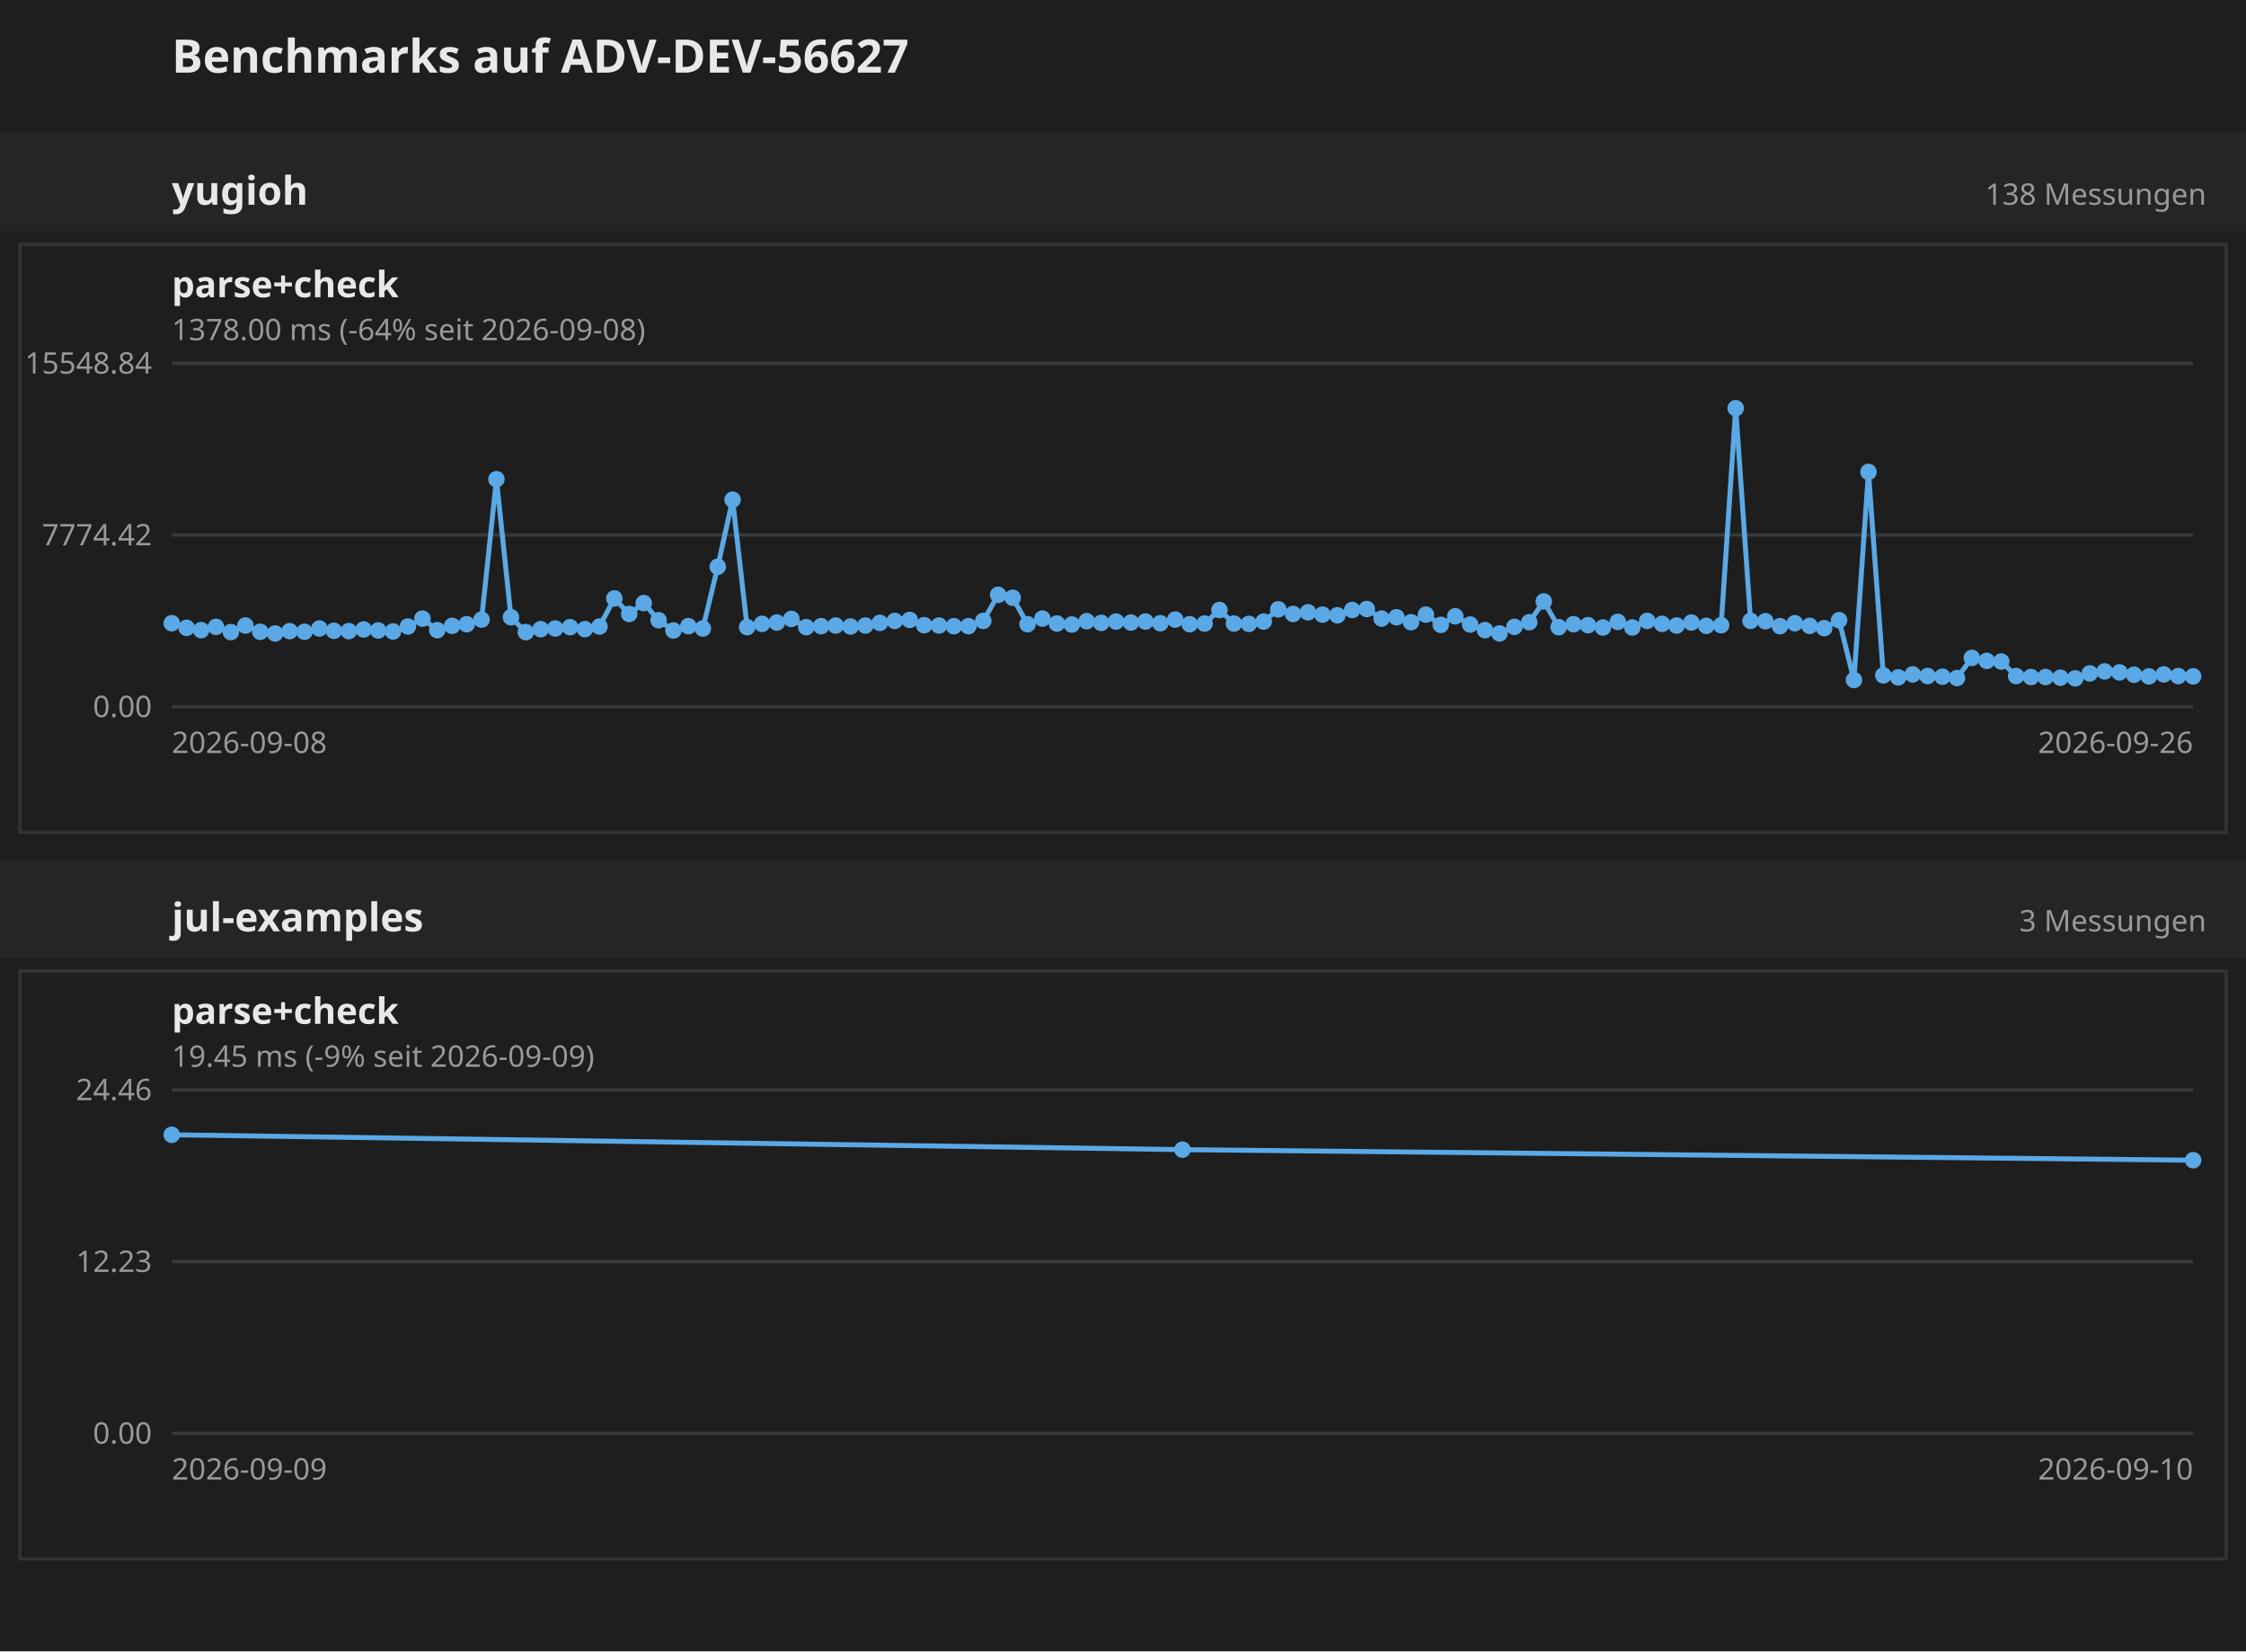
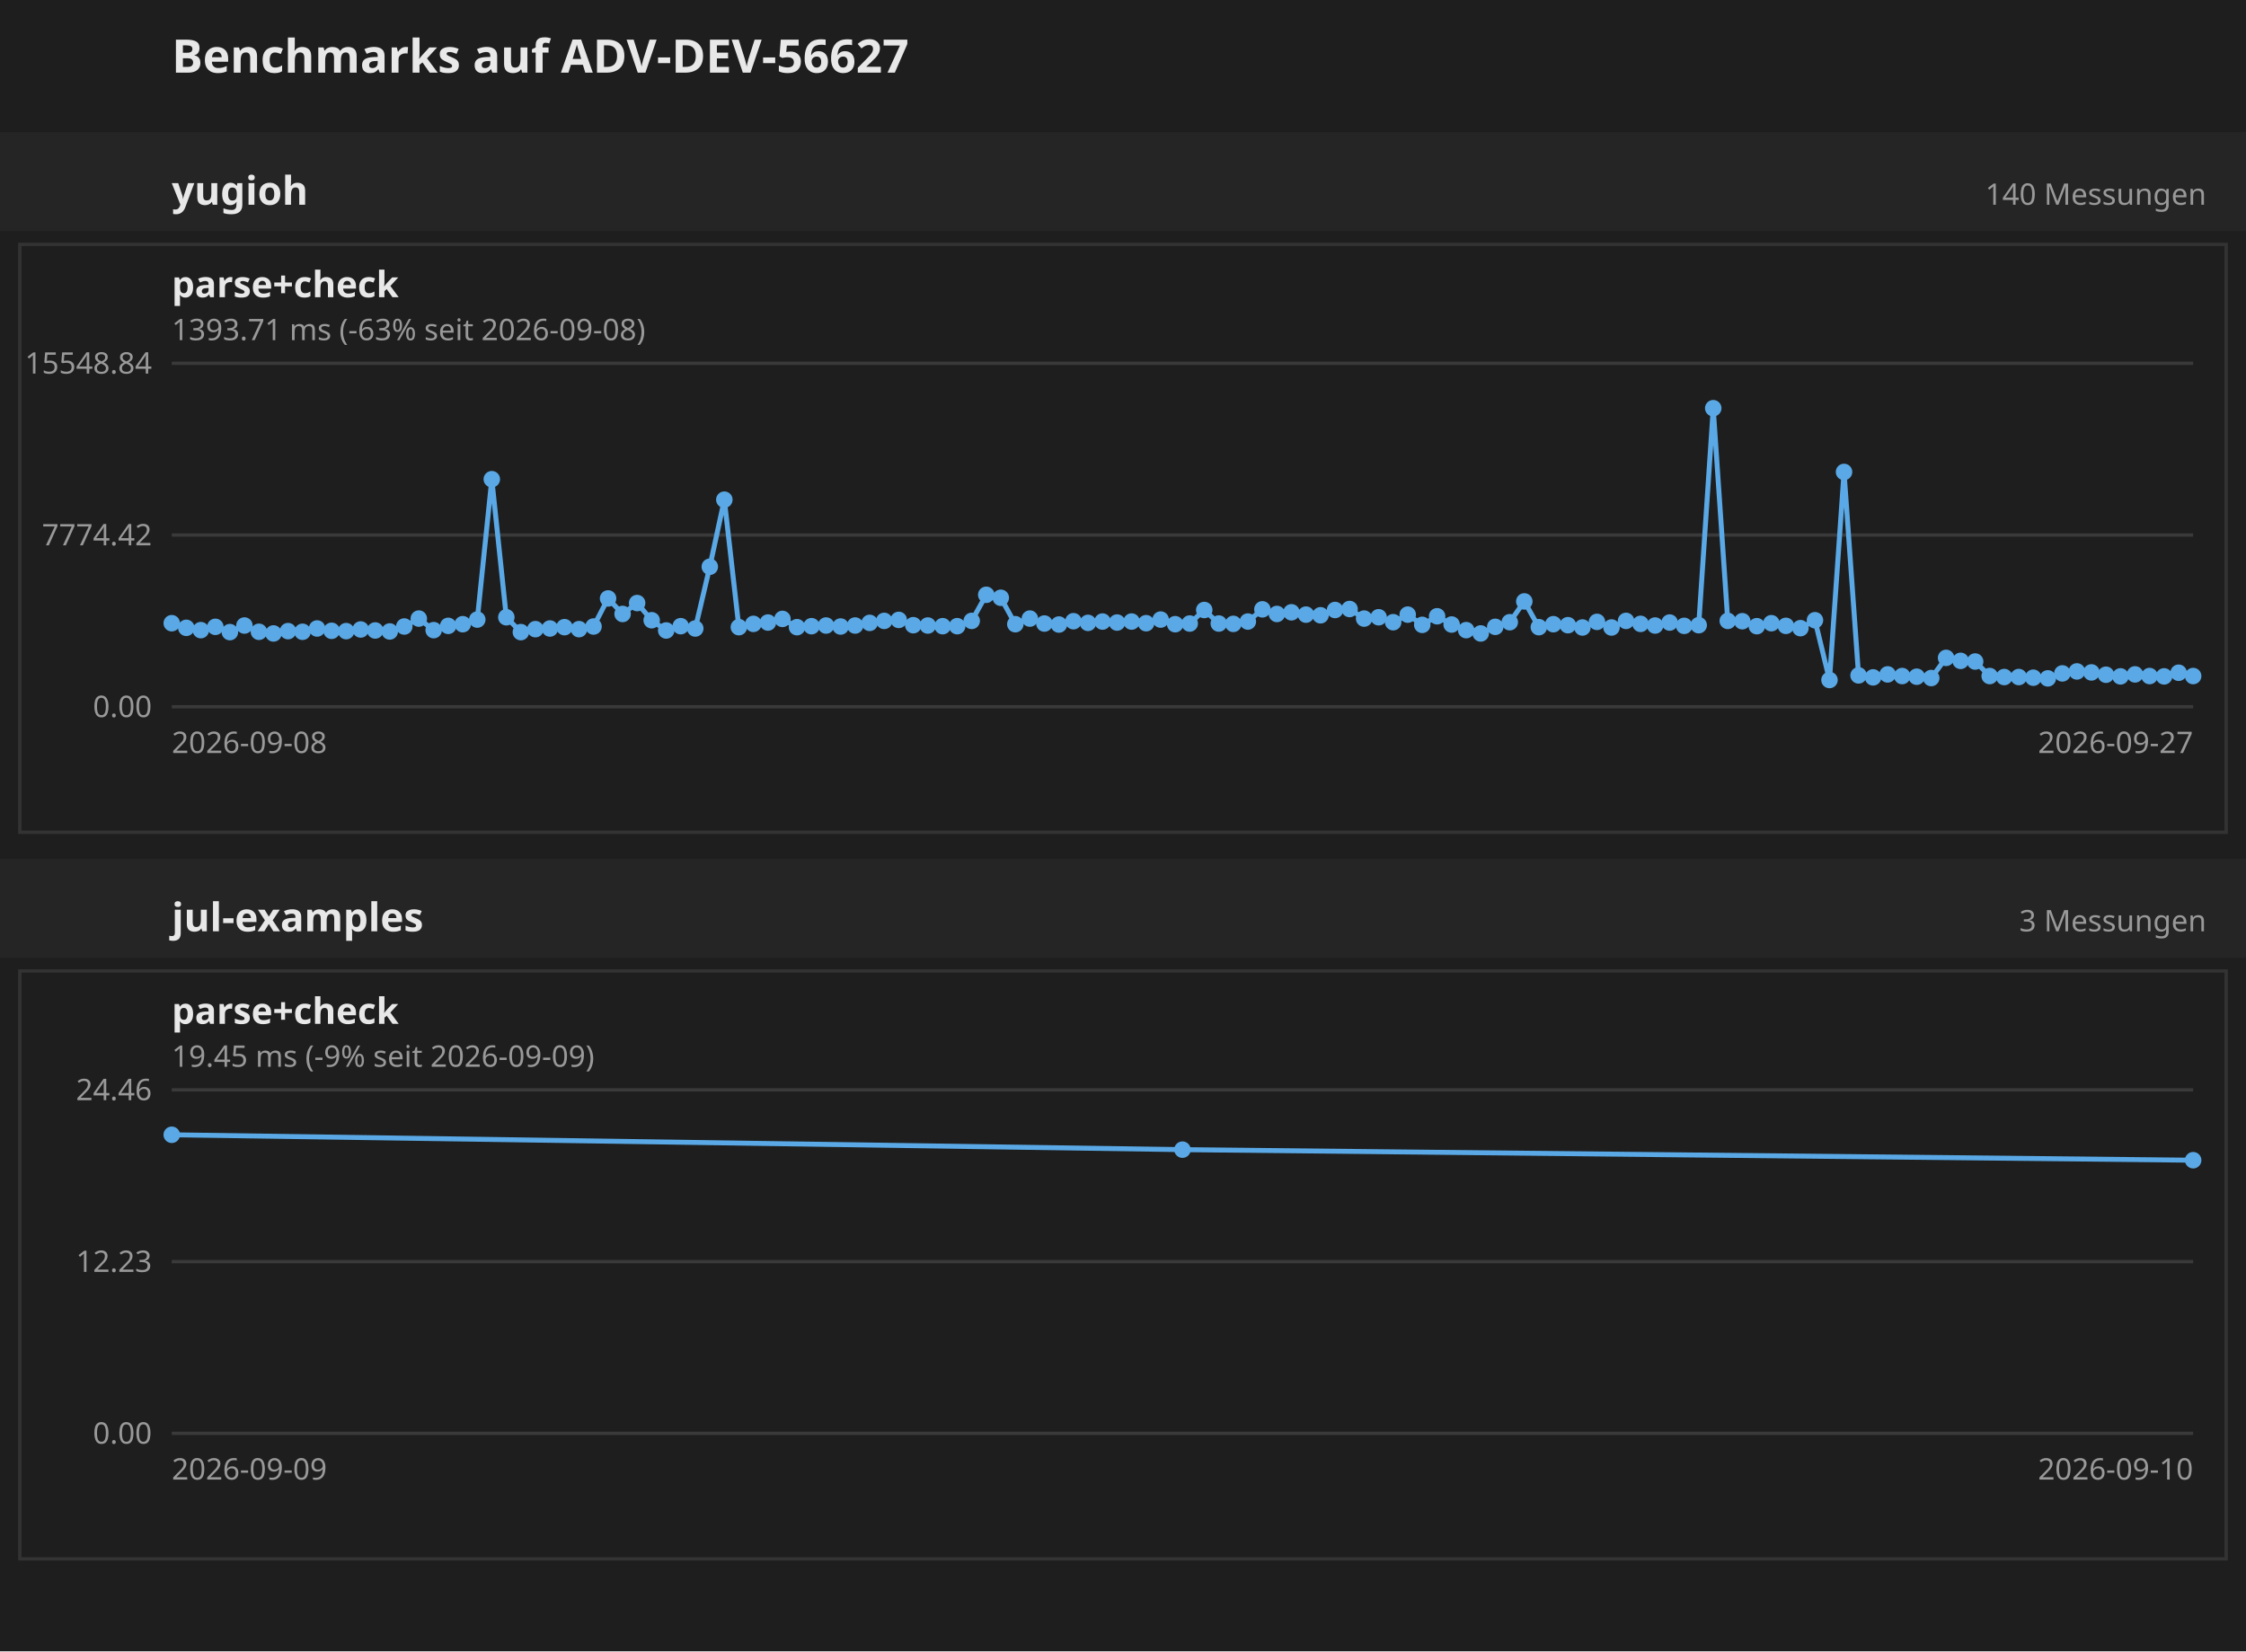
<svg xmlns="http://www.w3.org/2000/svg" width="680" height="500" font-family="sans-serif">
  <rect width="680" height="500" fill="#1e1e1e" />
  <text x="52" y="22" font-size="14" font-weight="bold" fill="#e8e8e8">Benchmarks auf ADV-DEV-56627</text>
  <g transform="translate(0 40)">
    <rect x="0" y="0" width="680" height="30" fill="#252525" />
    <text x="52" y="22" font-size="12" font-weight="bold" fill="#e8e8e8">yugioh</text>
-     <text x="668" y="22" text-anchor="end" font-size="9" fill="#999">138 Messungen</text>
+     <text x="668" y="22" text-anchor="end" font-size="9" fill="#999">140 Messungen</text>
    <g transform="translate(0 30)">
      <g transform="translate(0 0)">
        <rect x="6" y="4" width="668" height="178" fill="none" stroke="#333" />
        <text x="52" y="20" font-size="11" font-weight="bold" fill="#e8e8e8">parse+check</text>
-         <text x="52" y="33" font-size="9" fill="#999">1378.00 ms (-64% seit 2026-09-08)</text>
+         <text x="52" y="33" font-size="9" fill="#999">1393.71 ms (-63% seit 2026-09-08)</text>
        <line x1="52" y1="144.0" x2="664" y2="144.0" stroke="#3a3a3a" />
        <text x="46" y="144.0" text-anchor="end" dominant-baseline="middle" font-size="9" fill="#999">0.00</text>
        <line x1="52" y1="92.0" x2="664" y2="92.0" stroke="#3a3a3a" />
        <text x="46" y="92.0" text-anchor="end" dominant-baseline="middle" font-size="9" fill="#999">7774.42</text>
        <line x1="52" y1="40.0" x2="664" y2="40.0" stroke="#3a3a3a" />
        <text x="46" y="40.0" text-anchor="end" dominant-baseline="middle" font-size="9" fill="#999">15548.84</text>
        <text x="52" y="158" font-size="9" fill="#999">2026-09-08</text>
-         <text x="664" y="158" text-anchor="end" font-size="9" fill="#999">2026-09-26</text>
-         <polyline fill="none" stroke="#5aa9e6" stroke-width="1.5" points="52.0,118.7 56.5,120.1 60.9,120.8 65.4,119.8 69.9,121.4 74.3,119.4 78.8,121.3 83.3,121.8 87.7,121.1 92.2,121.3 96.7,120.3 101.1,121.0 105.6,121.1 110.1,120.6 114.5,120.9 119.0,121.2 123.5,119.7 127.9,117.3 132.4,120.8 136.9,119.5 141.3,119.0 145.8,117.6 150.3,75.1 154.7,116.9 159.2,121.4 163.7,120.5 168.1,120.3 172.6,119.9 177.1,120.5 181.5,119.7 186.0,111.2 190.5,115.9 194.9,112.6 199.4,117.8 203.9,120.9 208.4,119.6 212.8,120.3 217.3,101.6 221.8,81.3 226.2,119.9 230.7,118.9 235.2,118.5 239.6,117.4 244.1,119.9 248.6,119.6 253.0,119.4 257.5,119.7 262.0,119.4 266.4,118.6 270.9,118.0 275.4,117.7 279.8,119.3 284.3,119.4 288.8,119.6 293.2,119.6 297.7,118.0 302.2,110.1 306.6,111.0 311.1,119.0 315.6,117.3 320.0,118.8 324.5,119.1 329.0,118.1 333.4,118.6 337.9,118.2 342.4,118.5 346.8,118.2 351.3,118.7 355.8,117.6 360.2,119.0 364.7,118.8 369.2,114.7 373.6,118.8 378.1,118.9 382.6,118.2 387.0,114.5 391.5,115.9 396.0,115.4 400.4,116.1 404.9,116.3 409.4,114.7 413.8,114.4 418.3,117.3 422.8,116.9 427.2,118.4 431.7,116.1 436.2,119.2 440.6,116.6 445.1,119.1 449.6,120.8 454.0,121.8 458.5,119.8 463.0,118.4 467.4,112.1 471.9,119.9 476.4,119.0 480.8,119.3 485.3,120.0 489.8,118.3 494.2,120.0 498.7,118.0 503.2,118.9 507.6,119.4 512.1,118.5 516.6,119.5 521.1,119.3 525.5,53.6 530.0,118.0 534.5,118.1 538.9,119.6 543.4,118.7 547.9,119.5 552.3,120.2 556.8,117.8 561.3,135.9 565.7,72.9 570.2,134.5 574.7,135.1 579.1,134.2 583.6,134.7 588.1,134.9 592.5,135.3 597.0,129.2 601.5,130.1 605.9,130.3 610.4,134.7 614.9,135.0 619.3,135.0 623.8,135.2 628.3,135.4 632.7,133.9 637.2,133.3 641.7,133.6 646.1,134.3 650.6,134.8 655.1,134.2 659.5,134.7 664.0,134.8" />
+         <text x="664" y="158" text-anchor="end" font-size="9" fill="#999">2026-09-27</text>
+         <polyline fill="none" stroke="#5aa9e6" stroke-width="1.5" points="52.0,118.7 56.4,120.1 60.8,120.8 65.2,119.8 69.6,121.4 74.0,119.4 78.4,121.3 82.8,121.8 87.2,121.1 91.6,121.3 96.0,120.3 100.4,121.0 104.8,121.1 109.2,120.6 113.6,120.9 118.0,121.2 122.4,119.7 126.8,117.3 131.3,120.8 135.7,119.5 140.1,119.0 144.5,117.6 148.9,75.1 153.3,116.9 157.7,121.4 162.1,120.5 166.5,120.3 170.9,119.9 175.3,120.5 179.7,119.7 184.1,111.2 188.5,115.9 192.9,112.6 197.3,117.8 201.7,120.9 206.1,119.6 210.5,120.3 214.9,101.6 219.3,81.3 223.7,119.9 228.1,118.9 232.5,118.5 236.9,117.4 241.3,119.9 245.7,119.6 250.1,119.4 254.5,119.7 258.9,119.4 263.3,118.6 267.7,118.0 272.1,117.7 276.5,119.3 280.9,119.4 285.4,119.6 289.8,119.6 294.2,118.0 298.6,110.1 303.0,111.0 307.4,119.0 311.8,117.3 316.2,118.8 320.6,119.1 325.0,118.1 329.4,118.6 333.8,118.2 338.2,118.5 342.6,118.2 347.0,118.7 351.4,117.6 355.8,119.0 360.2,118.8 364.6,114.7 369.0,118.8 373.4,118.9 377.8,118.2 382.2,114.5 386.6,115.9 391.0,115.4 395.4,116.1 399.8,116.3 404.2,114.7 408.6,114.4 413.0,117.3 417.4,116.9 421.8,118.4 426.2,116.1 430.6,119.2 435.1,116.6 439.5,119.1 443.9,120.8 448.3,121.8 452.7,119.8 457.1,118.4 461.5,112.1 465.9,119.9 470.3,119.0 474.7,119.3 479.1,120.0 483.5,118.3 487.9,120.0 492.3,118.0 496.7,118.9 501.1,119.4 505.5,118.5 509.9,119.5 514.3,119.3 518.7,53.6 523.1,118.0 527.5,118.1 531.9,119.6 536.3,118.7 540.7,119.5 545.1,120.2 549.5,117.8 553.9,135.9 558.3,72.9 562.7,134.5 567.1,135.1 571.5,134.2 575.9,134.7 580.3,134.9 584.7,135.3 589.2,129.2 593.6,130.1 598.0,130.3 602.4,134.7 606.8,135.0 611.2,135.0 615.6,135.2 620.0,135.4 624.4,133.9 628.8,133.3 633.2,133.6 637.6,134.3 642.0,134.8 646.4,134.2 650.8,134.7 655.2,134.8 659.6,133.7 664.0,134.7" />
        <circle cx="52.0" cy="118.7" r="2.5" fill="#5aa9e6" />
-         <circle cx="56.5" cy="120.1" r="2.5" fill="#5aa9e6" />
-         <circle cx="60.9" cy="120.8" r="2.5" fill="#5aa9e6" />
-         <circle cx="65.4" cy="119.8" r="2.5" fill="#5aa9e6" />
-         <circle cx="69.9" cy="121.4" r="2.5" fill="#5aa9e6" />
-         <circle cx="74.3" cy="119.4" r="2.5" fill="#5aa9e6" />
-         <circle cx="78.8" cy="121.3" r="2.5" fill="#5aa9e6" />
-         <circle cx="83.3" cy="121.8" r="2.5" fill="#5aa9e6" />
-         <circle cx="87.7" cy="121.1" r="2.5" fill="#5aa9e6" />
-         <circle cx="92.2" cy="121.3" r="2.5" fill="#5aa9e6" />
-         <circle cx="96.7" cy="120.3" r="2.5" fill="#5aa9e6" />
-         <circle cx="101.1" cy="121.0" r="2.5" fill="#5aa9e6" />
-         <circle cx="105.6" cy="121.1" r="2.5" fill="#5aa9e6" />
-         <circle cx="110.1" cy="120.6" r="2.5" fill="#5aa9e6" />
-         <circle cx="114.5" cy="120.9" r="2.5" fill="#5aa9e6" />
-         <circle cx="119.0" cy="121.2" r="2.5" fill="#5aa9e6" />
-         <circle cx="123.5" cy="119.7" r="2.5" fill="#5aa9e6" />
-         <circle cx="127.9" cy="117.3" r="2.5" fill="#5aa9e6" />
-         <circle cx="132.4" cy="120.8" r="2.5" fill="#5aa9e6" />
-         <circle cx="136.9" cy="119.5" r="2.5" fill="#5aa9e6" />
-         <circle cx="141.3" cy="119.0" r="2.5" fill="#5aa9e6" />
-         <circle cx="145.8" cy="117.6" r="2.5" fill="#5aa9e6" />
-         <circle cx="150.3" cy="75.1" r="2.5" fill="#5aa9e6" />
-         <circle cx="154.7" cy="116.9" r="2.5" fill="#5aa9e6" />
-         <circle cx="159.2" cy="121.4" r="2.5" fill="#5aa9e6" />
-         <circle cx="163.7" cy="120.5" r="2.5" fill="#5aa9e6" />
-         <circle cx="168.1" cy="120.3" r="2.5" fill="#5aa9e6" />
-         <circle cx="172.6" cy="119.9" r="2.5" fill="#5aa9e6" />
-         <circle cx="177.1" cy="120.5" r="2.5" fill="#5aa9e6" />
-         <circle cx="181.5" cy="119.7" r="2.5" fill="#5aa9e6" />
-         <circle cx="186.0" cy="111.2" r="2.5" fill="#5aa9e6" />
-         <circle cx="190.5" cy="115.9" r="2.5" fill="#5aa9e6" />
-         <circle cx="194.9" cy="112.6" r="2.5" fill="#5aa9e6" />
-         <circle cx="199.4" cy="117.8" r="2.5" fill="#5aa9e6" />
-         <circle cx="203.9" cy="120.9" r="2.5" fill="#5aa9e6" />
-         <circle cx="208.4" cy="119.6" r="2.5" fill="#5aa9e6" />
-         <circle cx="212.8" cy="120.3" r="2.5" fill="#5aa9e6" />
-         <circle cx="217.3" cy="101.6" r="2.5" fill="#5aa9e6" />
-         <circle cx="221.8" cy="81.3" r="2.5" fill="#5aa9e6" />
-         <circle cx="226.2" cy="119.9" r="2.5" fill="#5aa9e6" />
-         <circle cx="230.7" cy="118.9" r="2.5" fill="#5aa9e6" />
-         <circle cx="235.2" cy="118.5" r="2.5" fill="#5aa9e6" />
-         <circle cx="239.6" cy="117.4" r="2.5" fill="#5aa9e6" />
-         <circle cx="244.1" cy="119.9" r="2.5" fill="#5aa9e6" />
-         <circle cx="248.6" cy="119.6" r="2.5" fill="#5aa9e6" />
-         <circle cx="253.0" cy="119.4" r="2.5" fill="#5aa9e6" />
-         <circle cx="257.5" cy="119.7" r="2.5" fill="#5aa9e6" />
-         <circle cx="262.0" cy="119.4" r="2.5" fill="#5aa9e6" />
-         <circle cx="266.4" cy="118.6" r="2.5" fill="#5aa9e6" />
-         <circle cx="270.9" cy="118.0" r="2.5" fill="#5aa9e6" />
-         <circle cx="275.4" cy="117.7" r="2.5" fill="#5aa9e6" />
-         <circle cx="279.8" cy="119.3" r="2.5" fill="#5aa9e6" />
-         <circle cx="284.3" cy="119.4" r="2.5" fill="#5aa9e6" />
-         <circle cx="288.8" cy="119.6" r="2.5" fill="#5aa9e6" />
-         <circle cx="293.2" cy="119.6" r="2.5" fill="#5aa9e6" />
-         <circle cx="297.7" cy="118.0" r="2.5" fill="#5aa9e6" />
-         <circle cx="302.2" cy="110.1" r="2.5" fill="#5aa9e6" />
-         <circle cx="306.6" cy="111.0" r="2.5" fill="#5aa9e6" />
-         <circle cx="311.1" cy="119.0" r="2.5" fill="#5aa9e6" />
-         <circle cx="315.6" cy="117.3" r="2.5" fill="#5aa9e6" />
-         <circle cx="320.0" cy="118.8" r="2.5" fill="#5aa9e6" />
-         <circle cx="324.5" cy="119.1" r="2.5" fill="#5aa9e6" />
-         <circle cx="329.0" cy="118.1" r="2.5" fill="#5aa9e6" />
-         <circle cx="333.4" cy="118.6" r="2.5" fill="#5aa9e6" />
-         <circle cx="337.9" cy="118.2" r="2.5" fill="#5aa9e6" />
-         <circle cx="342.4" cy="118.5" r="2.5" fill="#5aa9e6" />
-         <circle cx="346.8" cy="118.2" r="2.5" fill="#5aa9e6" />
-         <circle cx="351.3" cy="118.7" r="2.5" fill="#5aa9e6" />
-         <circle cx="355.8" cy="117.6" r="2.5" fill="#5aa9e6" />
-         <circle cx="360.2" cy="119.0" r="2.5" fill="#5aa9e6" />
-         <circle cx="364.7" cy="118.8" r="2.5" fill="#5aa9e6" />
-         <circle cx="369.2" cy="114.7" r="2.5" fill="#5aa9e6" />
-         <circle cx="373.6" cy="118.8" r="2.5" fill="#5aa9e6" />
-         <circle cx="378.1" cy="118.9" r="2.5" fill="#5aa9e6" />
-         <circle cx="382.6" cy="118.2" r="2.5" fill="#5aa9e6" />
-         <circle cx="387.0" cy="114.5" r="2.5" fill="#5aa9e6" />
-         <circle cx="391.5" cy="115.9" r="2.5" fill="#5aa9e6" />
-         <circle cx="396.0" cy="115.4" r="2.5" fill="#5aa9e6" />
-         <circle cx="400.4" cy="116.1" r="2.5" fill="#5aa9e6" />
-         <circle cx="404.9" cy="116.3" r="2.5" fill="#5aa9e6" />
-         <circle cx="409.4" cy="114.7" r="2.5" fill="#5aa9e6" />
-         <circle cx="413.8" cy="114.4" r="2.5" fill="#5aa9e6" />
-         <circle cx="418.3" cy="117.3" r="2.5" fill="#5aa9e6" />
-         <circle cx="422.8" cy="116.9" r="2.5" fill="#5aa9e6" />
-         <circle cx="427.2" cy="118.4" r="2.5" fill="#5aa9e6" />
-         <circle cx="431.7" cy="116.1" r="2.5" fill="#5aa9e6" />
-         <circle cx="436.2" cy="119.2" r="2.5" fill="#5aa9e6" />
-         <circle cx="440.6" cy="116.6" r="2.5" fill="#5aa9e6" />
-         <circle cx="445.1" cy="119.1" r="2.5" fill="#5aa9e6" />
-         <circle cx="449.6" cy="120.8" r="2.5" fill="#5aa9e6" />
-         <circle cx="454.0" cy="121.8" r="2.5" fill="#5aa9e6" />
-         <circle cx="458.5" cy="119.8" r="2.5" fill="#5aa9e6" />
-         <circle cx="463.0" cy="118.4" r="2.5" fill="#5aa9e6" />
-         <circle cx="467.4" cy="112.1" r="2.5" fill="#5aa9e6" />
-         <circle cx="471.9" cy="119.9" r="2.5" fill="#5aa9e6" />
-         <circle cx="476.4" cy="119.0" r="2.5" fill="#5aa9e6" />
-         <circle cx="480.8" cy="119.3" r="2.5" fill="#5aa9e6" />
-         <circle cx="485.3" cy="120.0" r="2.5" fill="#5aa9e6" />
-         <circle cx="489.8" cy="118.3" r="2.5" fill="#5aa9e6" />
-         <circle cx="494.2" cy="120.0" r="2.5" fill="#5aa9e6" />
-         <circle cx="498.7" cy="118.0" r="2.5" fill="#5aa9e6" />
-         <circle cx="503.2" cy="118.9" r="2.5" fill="#5aa9e6" />
-         <circle cx="507.6" cy="119.4" r="2.5" fill="#5aa9e6" />
-         <circle cx="512.1" cy="118.5" r="2.5" fill="#5aa9e6" />
-         <circle cx="516.6" cy="119.5" r="2.5" fill="#5aa9e6" />
-         <circle cx="521.1" cy="119.3" r="2.5" fill="#5aa9e6" />
-         <circle cx="525.5" cy="53.6" r="2.5" fill="#5aa9e6" />
-         <circle cx="530.0" cy="118.0" r="2.5" fill="#5aa9e6" />
-         <circle cx="534.5" cy="118.1" r="2.5" fill="#5aa9e6" />
-         <circle cx="538.9" cy="119.6" r="2.5" fill="#5aa9e6" />
-         <circle cx="543.4" cy="118.7" r="2.5" fill="#5aa9e6" />
-         <circle cx="547.9" cy="119.5" r="2.5" fill="#5aa9e6" />
-         <circle cx="552.3" cy="120.2" r="2.5" fill="#5aa9e6" />
-         <circle cx="556.8" cy="117.8" r="2.5" fill="#5aa9e6" />
-         <circle cx="561.3" cy="135.9" r="2.5" fill="#5aa9e6" />
-         <circle cx="565.7" cy="72.9" r="2.5" fill="#5aa9e6" />
-         <circle cx="570.2" cy="134.5" r="2.5" fill="#5aa9e6" />
-         <circle cx="574.7" cy="135.1" r="2.5" fill="#5aa9e6" />
-         <circle cx="579.1" cy="134.2" r="2.5" fill="#5aa9e6" />
-         <circle cx="583.6" cy="134.7" r="2.5" fill="#5aa9e6" />
-         <circle cx="588.1" cy="134.9" r="2.5" fill="#5aa9e6" />
-         <circle cx="592.5" cy="135.3" r="2.5" fill="#5aa9e6" />
-         <circle cx="597.0" cy="129.2" r="2.5" fill="#5aa9e6" />
-         <circle cx="601.5" cy="130.1" r="2.5" fill="#5aa9e6" />
-         <circle cx="605.9" cy="130.3" r="2.5" fill="#5aa9e6" />
-         <circle cx="610.4" cy="134.7" r="2.5" fill="#5aa9e6" />
-         <circle cx="614.9" cy="135.0" r="2.5" fill="#5aa9e6" />
-         <circle cx="619.3" cy="135.0" r="2.5" fill="#5aa9e6" />
-         <circle cx="623.8" cy="135.2" r="2.5" fill="#5aa9e6" />
-         <circle cx="628.3" cy="135.4" r="2.5" fill="#5aa9e6" />
-         <circle cx="632.7" cy="133.9" r="2.5" fill="#5aa9e6" />
-         <circle cx="637.2" cy="133.3" r="2.5" fill="#5aa9e6" />
-         <circle cx="641.7" cy="133.6" r="2.5" fill="#5aa9e6" />
-         <circle cx="646.1" cy="134.3" r="2.5" fill="#5aa9e6" />
-         <circle cx="650.6" cy="134.8" r="2.5" fill="#5aa9e6" />
-         <circle cx="655.1" cy="134.2" r="2.5" fill="#5aa9e6" />
-         <circle cx="659.5" cy="134.7" r="2.5" fill="#5aa9e6" />
-         <circle cx="664.0" cy="134.8" r="2.5" fill="#5aa9e6" />
+         <circle cx="56.4" cy="120.1" r="2.5" fill="#5aa9e6" />
+         <circle cx="60.8" cy="120.8" r="2.5" fill="#5aa9e6" />
+         <circle cx="65.2" cy="119.8" r="2.5" fill="#5aa9e6" />
+         <circle cx="69.6" cy="121.4" r="2.5" fill="#5aa9e6" />
+         <circle cx="74.0" cy="119.4" r="2.5" fill="#5aa9e6" />
+         <circle cx="78.4" cy="121.3" r="2.5" fill="#5aa9e6" />
+         <circle cx="82.8" cy="121.8" r="2.5" fill="#5aa9e6" />
+         <circle cx="87.2" cy="121.1" r="2.5" fill="#5aa9e6" />
+         <circle cx="91.6" cy="121.3" r="2.5" fill="#5aa9e6" />
+         <circle cx="96.0" cy="120.3" r="2.5" fill="#5aa9e6" />
+         <circle cx="100.4" cy="121.0" r="2.5" fill="#5aa9e6" />
+         <circle cx="104.8" cy="121.1" r="2.5" fill="#5aa9e6" />
+         <circle cx="109.2" cy="120.6" r="2.5" fill="#5aa9e6" />
+         <circle cx="113.6" cy="120.9" r="2.5" fill="#5aa9e6" />
+         <circle cx="118.0" cy="121.2" r="2.5" fill="#5aa9e6" />
+         <circle cx="122.4" cy="119.7" r="2.5" fill="#5aa9e6" />
+         <circle cx="126.8" cy="117.3" r="2.5" fill="#5aa9e6" />
+         <circle cx="131.3" cy="120.8" r="2.5" fill="#5aa9e6" />
+         <circle cx="135.7" cy="119.5" r="2.5" fill="#5aa9e6" />
+         <circle cx="140.1" cy="119.0" r="2.5" fill="#5aa9e6" />
+         <circle cx="144.5" cy="117.6" r="2.5" fill="#5aa9e6" />
+         <circle cx="148.9" cy="75.1" r="2.5" fill="#5aa9e6" />
+         <circle cx="153.3" cy="116.9" r="2.5" fill="#5aa9e6" />
+         <circle cx="157.7" cy="121.4" r="2.5" fill="#5aa9e6" />
+         <circle cx="162.1" cy="120.5" r="2.5" fill="#5aa9e6" />
+         <circle cx="166.5" cy="120.3" r="2.5" fill="#5aa9e6" />
+         <circle cx="170.9" cy="119.9" r="2.5" fill="#5aa9e6" />
+         <circle cx="175.3" cy="120.5" r="2.5" fill="#5aa9e6" />
+         <circle cx="179.7" cy="119.7" r="2.5" fill="#5aa9e6" />
+         <circle cx="184.1" cy="111.2" r="2.5" fill="#5aa9e6" />
+         <circle cx="188.5" cy="115.9" r="2.5" fill="#5aa9e6" />
+         <circle cx="192.9" cy="112.6" r="2.5" fill="#5aa9e6" />
+         <circle cx="197.3" cy="117.8" r="2.5" fill="#5aa9e6" />
+         <circle cx="201.7" cy="120.9" r="2.5" fill="#5aa9e6" />
+         <circle cx="206.1" cy="119.6" r="2.5" fill="#5aa9e6" />
+         <circle cx="210.5" cy="120.3" r="2.5" fill="#5aa9e6" />
+         <circle cx="214.9" cy="101.6" r="2.5" fill="#5aa9e6" />
+         <circle cx="219.3" cy="81.3" r="2.5" fill="#5aa9e6" />
+         <circle cx="223.7" cy="119.9" r="2.5" fill="#5aa9e6" />
+         <circle cx="228.1" cy="118.9" r="2.5" fill="#5aa9e6" />
+         <circle cx="232.5" cy="118.5" r="2.5" fill="#5aa9e6" />
+         <circle cx="236.9" cy="117.4" r="2.5" fill="#5aa9e6" />
+         <circle cx="241.3" cy="119.9" r="2.5" fill="#5aa9e6" />
+         <circle cx="245.7" cy="119.6" r="2.5" fill="#5aa9e6" />
+         <circle cx="250.1" cy="119.4" r="2.5" fill="#5aa9e6" />
+         <circle cx="254.5" cy="119.7" r="2.5" fill="#5aa9e6" />
+         <circle cx="258.9" cy="119.4" r="2.5" fill="#5aa9e6" />
+         <circle cx="263.3" cy="118.6" r="2.5" fill="#5aa9e6" />
+         <circle cx="267.7" cy="118.0" r="2.5" fill="#5aa9e6" />
+         <circle cx="272.1" cy="117.7" r="2.5" fill="#5aa9e6" />
+         <circle cx="276.5" cy="119.3" r="2.5" fill="#5aa9e6" />
+         <circle cx="280.9" cy="119.4" r="2.5" fill="#5aa9e6" />
+         <circle cx="285.4" cy="119.6" r="2.5" fill="#5aa9e6" />
+         <circle cx="289.8" cy="119.6" r="2.5" fill="#5aa9e6" />
+         <circle cx="294.2" cy="118.0" r="2.5" fill="#5aa9e6" />
+         <circle cx="298.6" cy="110.1" r="2.5" fill="#5aa9e6" />
+         <circle cx="303.0" cy="111.0" r="2.5" fill="#5aa9e6" />
+         <circle cx="307.4" cy="119.0" r="2.5" fill="#5aa9e6" />
+         <circle cx="311.8" cy="117.3" r="2.5" fill="#5aa9e6" />
+         <circle cx="316.2" cy="118.8" r="2.5" fill="#5aa9e6" />
+         <circle cx="320.6" cy="119.1" r="2.5" fill="#5aa9e6" />
+         <circle cx="325.0" cy="118.1" r="2.5" fill="#5aa9e6" />
+         <circle cx="329.4" cy="118.6" r="2.5" fill="#5aa9e6" />
+         <circle cx="333.8" cy="118.2" r="2.5" fill="#5aa9e6" />
+         <circle cx="338.2" cy="118.5" r="2.5" fill="#5aa9e6" />
+         <circle cx="342.6" cy="118.2" r="2.5" fill="#5aa9e6" />
+         <circle cx="347.0" cy="118.7" r="2.5" fill="#5aa9e6" />
+         <circle cx="351.4" cy="117.6" r="2.5" fill="#5aa9e6" />
+         <circle cx="355.8" cy="119.0" r="2.5" fill="#5aa9e6" />
+         <circle cx="360.2" cy="118.8" r="2.5" fill="#5aa9e6" />
+         <circle cx="364.6" cy="114.7" r="2.5" fill="#5aa9e6" />
+         <circle cx="369.0" cy="118.8" r="2.5" fill="#5aa9e6" />
+         <circle cx="373.4" cy="118.9" r="2.5" fill="#5aa9e6" />
+         <circle cx="377.8" cy="118.2" r="2.5" fill="#5aa9e6" />
+         <circle cx="382.2" cy="114.5" r="2.5" fill="#5aa9e6" />
+         <circle cx="386.6" cy="115.9" r="2.5" fill="#5aa9e6" />
+         <circle cx="391.0" cy="115.4" r="2.5" fill="#5aa9e6" />
+         <circle cx="395.4" cy="116.1" r="2.5" fill="#5aa9e6" />
+         <circle cx="399.8" cy="116.3" r="2.5" fill="#5aa9e6" />
+         <circle cx="404.2" cy="114.7" r="2.5" fill="#5aa9e6" />
+         <circle cx="408.6" cy="114.4" r="2.5" fill="#5aa9e6" />
+         <circle cx="413.0" cy="117.3" r="2.5" fill="#5aa9e6" />
+         <circle cx="417.4" cy="116.9" r="2.5" fill="#5aa9e6" />
+         <circle cx="421.8" cy="118.4" r="2.5" fill="#5aa9e6" />
+         <circle cx="426.2" cy="116.1" r="2.5" fill="#5aa9e6" />
+         <circle cx="430.6" cy="119.2" r="2.5" fill="#5aa9e6" />
+         <circle cx="435.1" cy="116.6" r="2.5" fill="#5aa9e6" />
+         <circle cx="439.5" cy="119.1" r="2.5" fill="#5aa9e6" />
+         <circle cx="443.9" cy="120.8" r="2.5" fill="#5aa9e6" />
+         <circle cx="448.3" cy="121.8" r="2.5" fill="#5aa9e6" />
+         <circle cx="452.7" cy="119.8" r="2.5" fill="#5aa9e6" />
+         <circle cx="457.1" cy="118.4" r="2.5" fill="#5aa9e6" />
+         <circle cx="461.5" cy="112.1" r="2.5" fill="#5aa9e6" />
+         <circle cx="465.9" cy="119.9" r="2.5" fill="#5aa9e6" />
+         <circle cx="470.3" cy="119.0" r="2.5" fill="#5aa9e6" />
+         <circle cx="474.7" cy="119.3" r="2.5" fill="#5aa9e6" />
+         <circle cx="479.1" cy="120.0" r="2.5" fill="#5aa9e6" />
+         <circle cx="483.5" cy="118.3" r="2.5" fill="#5aa9e6" />
+         <circle cx="487.9" cy="120.0" r="2.5" fill="#5aa9e6" />
+         <circle cx="492.3" cy="118.0" r="2.5" fill="#5aa9e6" />
+         <circle cx="496.7" cy="118.9" r="2.5" fill="#5aa9e6" />
+         <circle cx="501.1" cy="119.4" r="2.5" fill="#5aa9e6" />
+         <circle cx="505.5" cy="118.5" r="2.5" fill="#5aa9e6" />
+         <circle cx="509.9" cy="119.5" r="2.5" fill="#5aa9e6" />
+         <circle cx="514.3" cy="119.3" r="2.5" fill="#5aa9e6" />
+         <circle cx="518.7" cy="53.6" r="2.5" fill="#5aa9e6" />
+         <circle cx="523.1" cy="118.0" r="2.5" fill="#5aa9e6" />
+         <circle cx="527.5" cy="118.1" r="2.5" fill="#5aa9e6" />
+         <circle cx="531.9" cy="119.6" r="2.5" fill="#5aa9e6" />
+         <circle cx="536.3" cy="118.7" r="2.5" fill="#5aa9e6" />
+         <circle cx="540.7" cy="119.5" r="2.5" fill="#5aa9e6" />
+         <circle cx="545.1" cy="120.2" r="2.5" fill="#5aa9e6" />
+         <circle cx="549.5" cy="117.8" r="2.5" fill="#5aa9e6" />
+         <circle cx="553.9" cy="135.9" r="2.5" fill="#5aa9e6" />
+         <circle cx="558.3" cy="72.9" r="2.5" fill="#5aa9e6" />
+         <circle cx="562.7" cy="134.5" r="2.5" fill="#5aa9e6" />
+         <circle cx="567.1" cy="135.1" r="2.5" fill="#5aa9e6" />
+         <circle cx="571.5" cy="134.2" r="2.5" fill="#5aa9e6" />
+         <circle cx="575.9" cy="134.7" r="2.5" fill="#5aa9e6" />
+         <circle cx="580.3" cy="134.9" r="2.5" fill="#5aa9e6" />
+         <circle cx="584.7" cy="135.3" r="2.5" fill="#5aa9e6" />
+         <circle cx="589.2" cy="129.2" r="2.5" fill="#5aa9e6" />
+         <circle cx="593.6" cy="130.1" r="2.5" fill="#5aa9e6" />
+         <circle cx="598.0" cy="130.3" r="2.5" fill="#5aa9e6" />
+         <circle cx="602.4" cy="134.7" r="2.5" fill="#5aa9e6" />
+         <circle cx="606.8" cy="135.0" r="2.5" fill="#5aa9e6" />
+         <circle cx="611.2" cy="135.0" r="2.5" fill="#5aa9e6" />
+         <circle cx="615.6" cy="135.2" r="2.5" fill="#5aa9e6" />
+         <circle cx="620.0" cy="135.4" r="2.5" fill="#5aa9e6" />
+         <circle cx="624.4" cy="133.9" r="2.5" fill="#5aa9e6" />
+         <circle cx="628.8" cy="133.3" r="2.5" fill="#5aa9e6" />
+         <circle cx="633.2" cy="133.6" r="2.5" fill="#5aa9e6" />
+         <circle cx="637.6" cy="134.3" r="2.5" fill="#5aa9e6" />
+         <circle cx="642.0" cy="134.8" r="2.5" fill="#5aa9e6" />
+         <circle cx="646.4" cy="134.2" r="2.5" fill="#5aa9e6" />
+         <circle cx="650.8" cy="134.7" r="2.5" fill="#5aa9e6" />
+         <circle cx="655.2" cy="134.8" r="2.5" fill="#5aa9e6" />
+         <circle cx="659.6" cy="133.7" r="2.5" fill="#5aa9e6" />
+         <circle cx="664.0" cy="134.7" r="2.5" fill="#5aa9e6" />
      </g>
    </g>
  </g>
  <g transform="translate(0 260)">
    <rect x="0" y="0" width="680" height="30" fill="#252525" />
    <text x="52" y="22" font-size="12" font-weight="bold" fill="#e8e8e8">jul-examples</text>
    <text x="668" y="22" text-anchor="end" font-size="9" fill="#999">3 Messungen</text>
    <g transform="translate(0 30)">
      <g transform="translate(0 0)">
        <rect x="6" y="4" width="668" height="178" fill="none" stroke="#333" />
        <text x="52" y="20" font-size="11" font-weight="bold" fill="#e8e8e8">parse+check</text>
        <text x="52" y="33" font-size="9" fill="#999">19.45 ms (-9% seit 2026-09-09)</text>
        <line x1="52" y1="144.0" x2="664" y2="144.0" stroke="#3a3a3a" />
        <text x="46" y="144.0" text-anchor="end" dominant-baseline="middle" font-size="9" fill="#999">0.00</text>
        <line x1="52" y1="92.0" x2="664" y2="92.0" stroke="#3a3a3a" />
        <text x="46" y="92.0" text-anchor="end" dominant-baseline="middle" font-size="9" fill="#999">12.23</text>
        <line x1="52" y1="40.0" x2="664" y2="40.0" stroke="#3a3a3a" />
        <text x="46" y="40.0" text-anchor="end" dominant-baseline="middle" font-size="9" fill="#999">24.46</text>
        <text x="52" y="158" font-size="9" fill="#999">2026-09-09</text>
        <text x="664" y="158" text-anchor="end" font-size="9" fill="#999">2026-09-10</text>
        <polyline fill="none" stroke="#5aa9e6" stroke-width="1.5" points="52.0,53.6 358.0,58.1 664.0,61.3" />
        <circle cx="52.0" cy="53.6" r="2.5" fill="#5aa9e6" />
        <circle cx="358.0" cy="58.1" r="2.5" fill="#5aa9e6" />
        <circle cx="664.0" cy="61.3" r="2.5" fill="#5aa9e6" />
      </g>
    </g>
  </g>
</svg>
